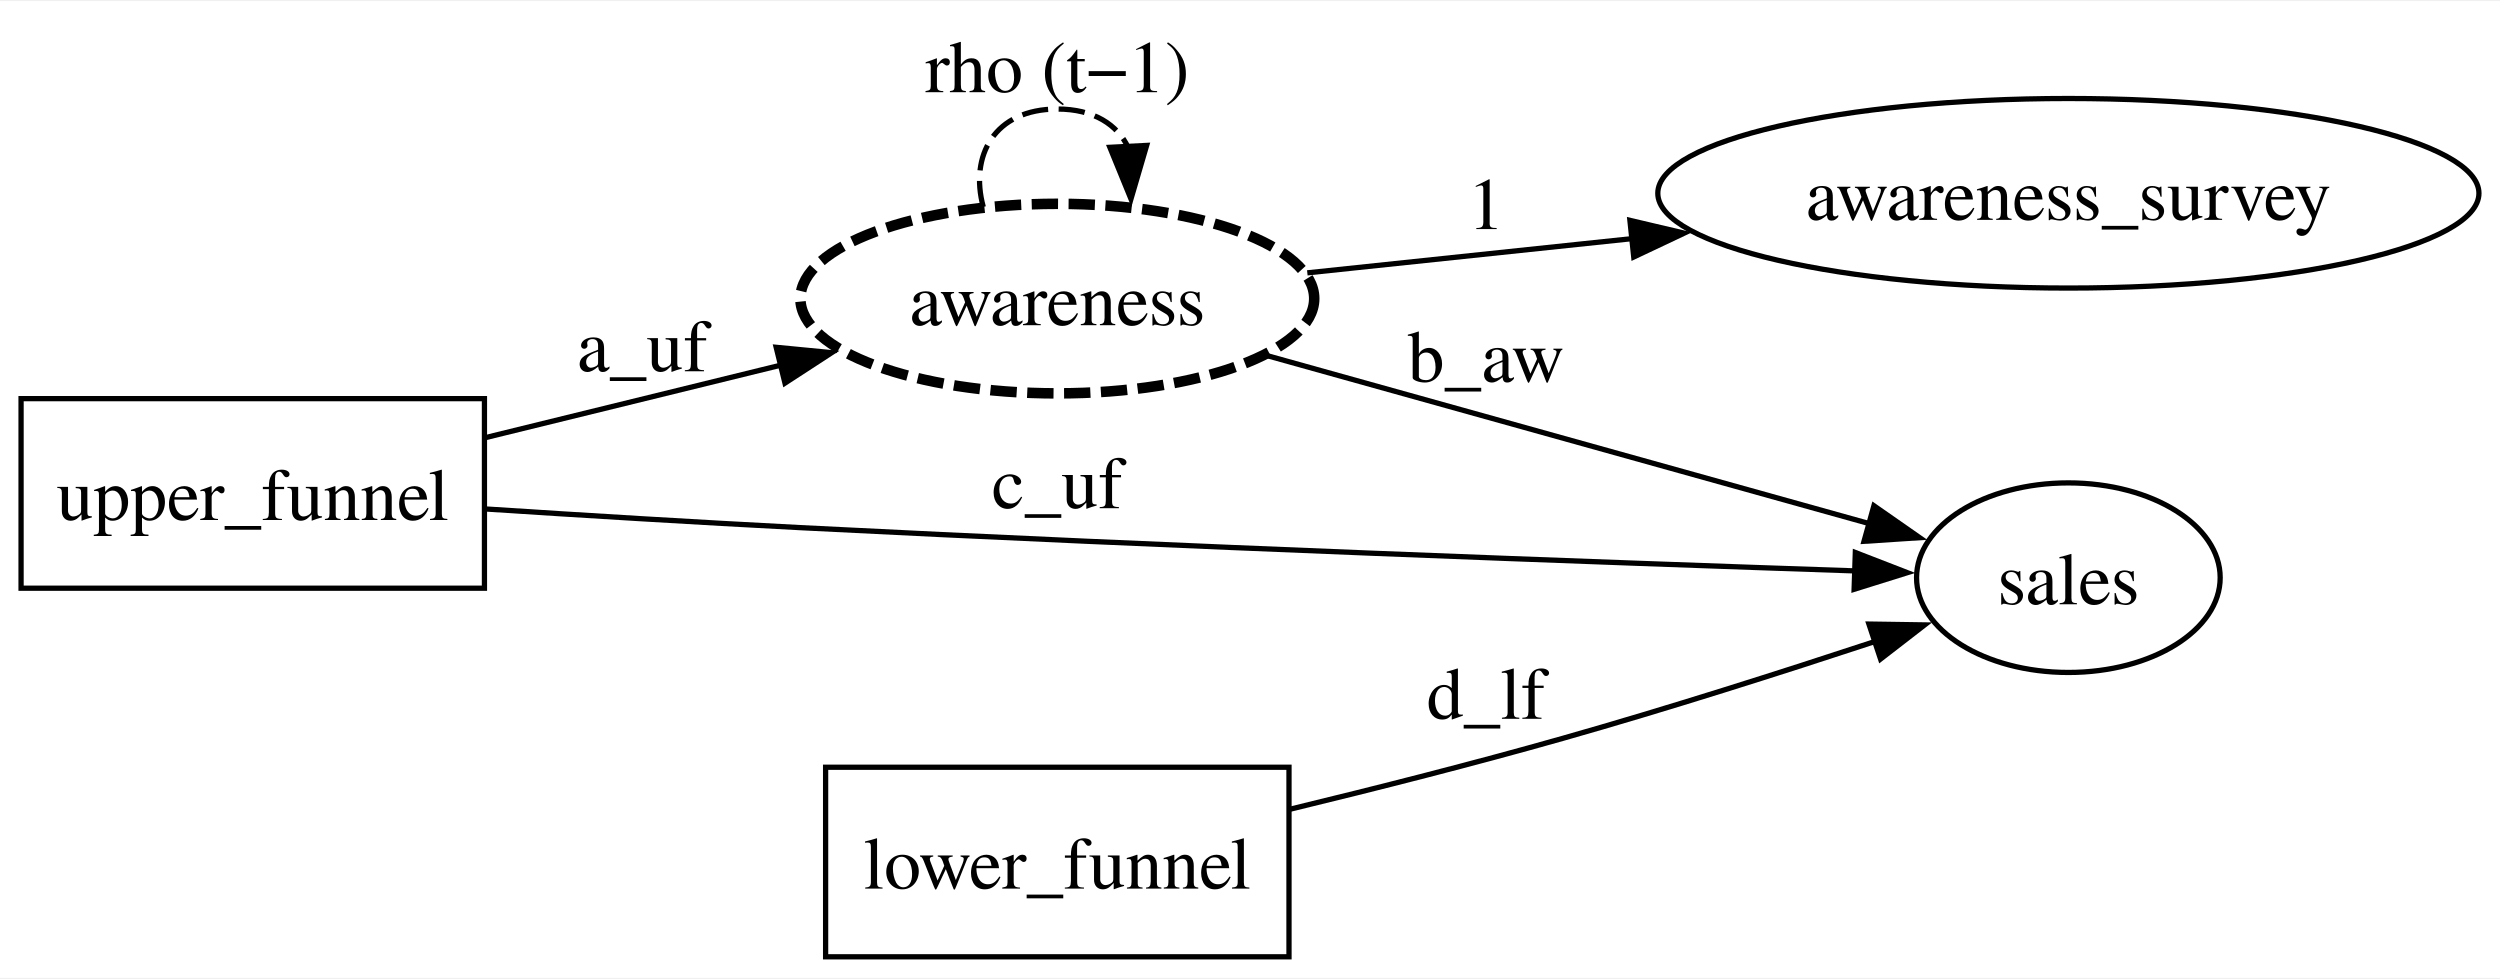
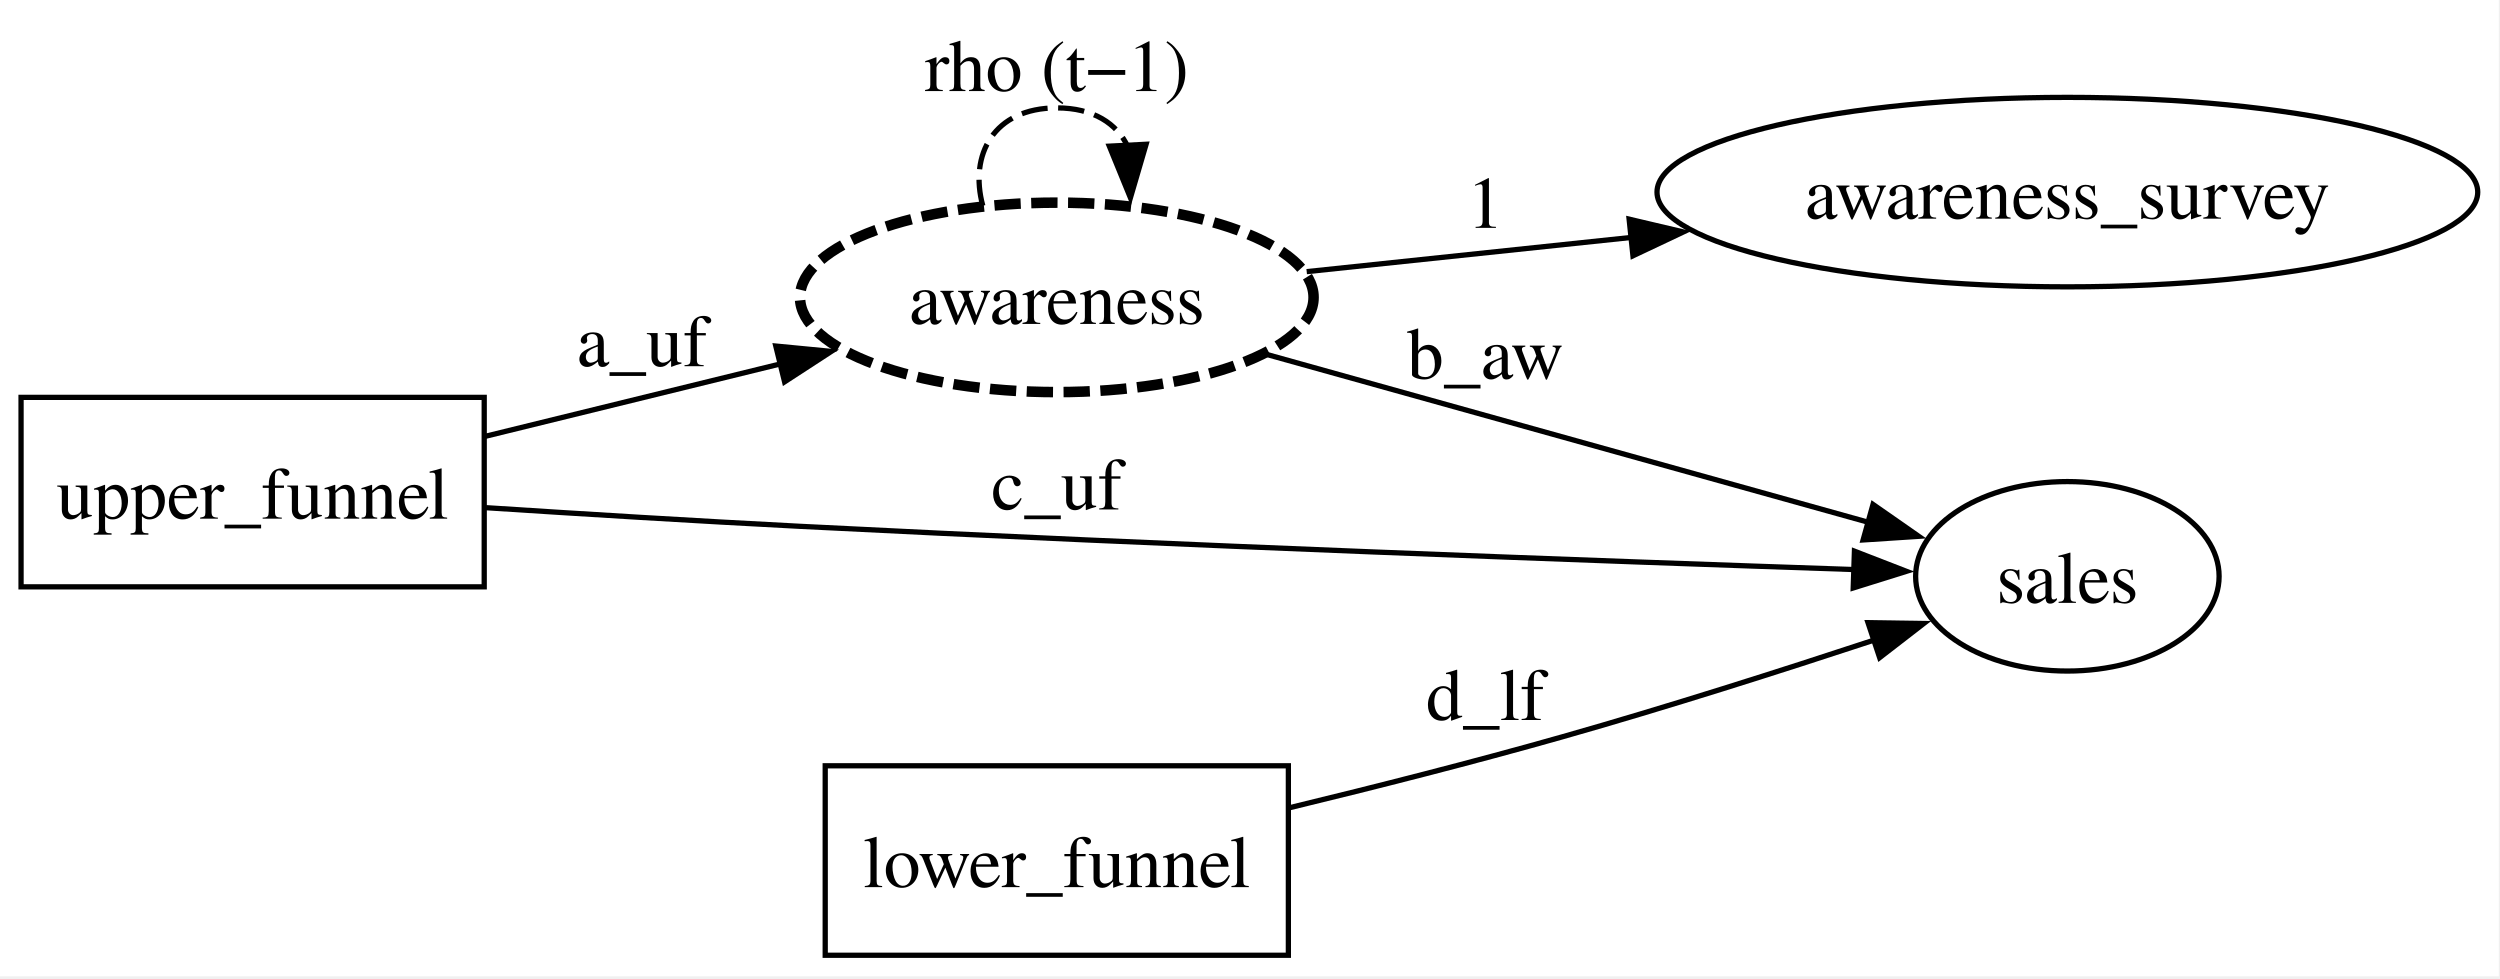
- <svg xmlns="http://www.w3.org/2000/svg" width="475pt" height="186pt" viewBox="0.00 0.00 474.77 185.50">
+ <svg xmlns="http://www.w3.org/2000/svg" width="475pt" height="186pt" viewBox="0.00 0.00 475.00 186.00">
  <g id="graph0" class="graph" transform="scale(1 1) rotate(0) translate(4 181.5)">
    <polygon fill="white" stroke="none" points="-4,4 -4,-181.5 470.77,-181.5 470.77,4 -4,4" />
    <g id="node1" class="node">
      <polygon fill="none" stroke="black" points="88,-106 0,-106 0,-70 88,-70 88,-106" />
-       <text text-anchor="middle" x="44" y="-82.95" font-family="Times,serif" font-size="14.00">upper_funnel</text>
+       <text xml:space="preserve" text-anchor="middle" x="44" y="-82.95" font-family="Times,serif" font-size="14.00">upper_funnel</text>
    </g>
    <g id="node3" class="node">
      <ellipse fill="none" stroke="black" stroke-width="2" stroke-dasharray="5,2" cx="196.79" cy="-125" rx="48.79" ry="18" />
-       <text text-anchor="middle" x="196.79" y="-119.95" font-family="Times,serif" font-size="14.00">awareness</text>
+       <text xml:space="preserve" text-anchor="middle" x="196.79" y="-119.95" font-family="Times,serif" font-size="14.00">awareness</text>
    </g>
    <g id="edge1" class="edge">
      <path fill="none" stroke="black" d="M88.21,-98.6C105.72,-102.9 126.09,-107.9 144.36,-112.38" />
      <polygon fill="black" stroke="black" points="143.4,-115.75 153.95,-114.73 145.07,-108.95 143.4,-115.75" />
-       <text text-anchor="middle" x="118" y="-111.2" font-family="Times,serif" font-size="14.00">a_uf</text>
+       <text xml:space="preserve" text-anchor="middle" x="118" y="-111.92" font-family="Times,serif" font-size="14.00">a_uf</text>
    </g>
    <g id="node4" class="node">
      <ellipse fill="none" stroke="black" cx="388.8" cy="-72" rx="28.83" ry="18" />
-       <text text-anchor="middle" x="388.8" y="-66.95" font-family="Times,serif" font-size="14.00">sales</text>
+       <text xml:space="preserve" text-anchor="middle" x="388.8" y="-66.95" font-family="Times,serif" font-size="14.00">sales</text>
    </g>
    <g id="edge4" class="edge">
      <path fill="none" stroke="black" d="M88.34,-85.04C106.73,-83.84 128.41,-82.51 148,-81.5 218.58,-77.88 300.91,-74.88 348.43,-73.28" />
      <polygon fill="black" stroke="black" points="348.34,-76.78 358.22,-72.95 348.11,-69.79 348.34,-76.78" />
-       <text text-anchor="middle" x="196.79" y="-85.2" font-family="Times,serif" font-size="14.00">c_uf</text>
+       <text xml:space="preserve" text-anchor="middle" x="196.79" y="-84.7" font-family="Times,serif" font-size="14.00">c_uf</text>
    </g>
    <g id="node2" class="node">
      <polygon fill="none" stroke="black" points="240.79,-36 152.79,-36 152.79,0 240.79,0 240.79,-36" />
-       <text text-anchor="middle" x="196.79" y="-12.95" font-family="Times,serif" font-size="14.00">lower_funnel</text>
+       <text xml:space="preserve" text-anchor="middle" x="196.79" y="-12.95" font-family="Times,serif" font-size="14.00">lower_funnel</text>
    </g>
    <g id="edge5" class="edge">
      <path fill="none" stroke="black" d="M241.01,-28.03C257.32,-31.98 275.99,-36.72 292.83,-41.5 312.61,-47.11 334.46,-54.08 352.21,-59.93" />
      <polygon fill="black" stroke="black" points="350.92,-63.19 361.51,-63.03 353.13,-56.55 350.92,-63.19" />
-       <text text-anchor="middle" x="278.21" y="-45.2" font-family="Times,serif" font-size="14.00">d_lf</text>
+       <text xml:space="preserve" text-anchor="middle" x="278.21" y="-44.7" font-family="Times,serif" font-size="14.00">d_lf</text>
    </g>
    <g id="edge2" class="edge">
      <path fill="none" stroke="black" stroke-dasharray="5,2" d="M182.73,-142.41C180.1,-152.09 184.79,-161 196.79,-161 203.73,-161 208.23,-158.02 210.28,-153.64" />
      <polygon fill="black" stroke="black" points="213.76,-154.09 210.78,-143.92 206.77,-153.73 213.76,-154.09" />
-       <text text-anchor="middle" x="196.79" y="-164.2" font-family="Times,serif" font-size="14.00">rho (t−1)</text>
+       <text xml:space="preserve" text-anchor="middle" x="196.79" y="-164.2" font-family="Times,serif" font-size="14.00">rho (t−1)</text>
    </g>
    <g id="edge3" class="edge">
      <path fill="none" stroke="black" d="M236.7,-114.15C270.21,-104.8 318.22,-91.41 351.08,-82.24" />
      <polygon fill="black" stroke="black" points="351.87,-85.66 360.56,-79.6 349.99,-78.91 351.87,-85.66" />
-       <text text-anchor="middle" x="278.21" y="-109.2" font-family="Times,serif" font-size="14.00">b_aw</text>
+       <text xml:space="preserve" text-anchor="middle" x="278.21" y="-109.54" font-family="Times,serif" font-size="14.00">b_aw</text>
    </g>
    <g id="node5" class="node">
      <ellipse fill="none" stroke="black" cx="388.8" cy="-145" rx="77.97" ry="18" />
-       <text text-anchor="middle" x="388.8" y="-139.95" font-family="Times,serif" font-size="14.00">awareness_survey</text>
+       <text xml:space="preserve" text-anchor="middle" x="388.8" y="-139.95" font-family="Times,serif" font-size="14.00">awareness_survey</text>
    </g>
    <g id="edge6" class="edge">
      <path fill="none" stroke="black" d="M244.27,-129.89C262.9,-131.85 284.93,-134.17 306.06,-136.4" />
      <polygon fill="black" stroke="black" points="305.53,-139.86 315.84,-137.43 306.26,-132.9 305.53,-139.86" />
-       <text text-anchor="middle" x="278.21" y="-138.2" font-family="Times,serif" font-size="14.00">1</text>
+       <text xml:space="preserve" text-anchor="middle" x="278.21" y="-138.2" font-family="Times,serif" font-size="14.00">1</text>
    </g>
  </g>
</svg>
